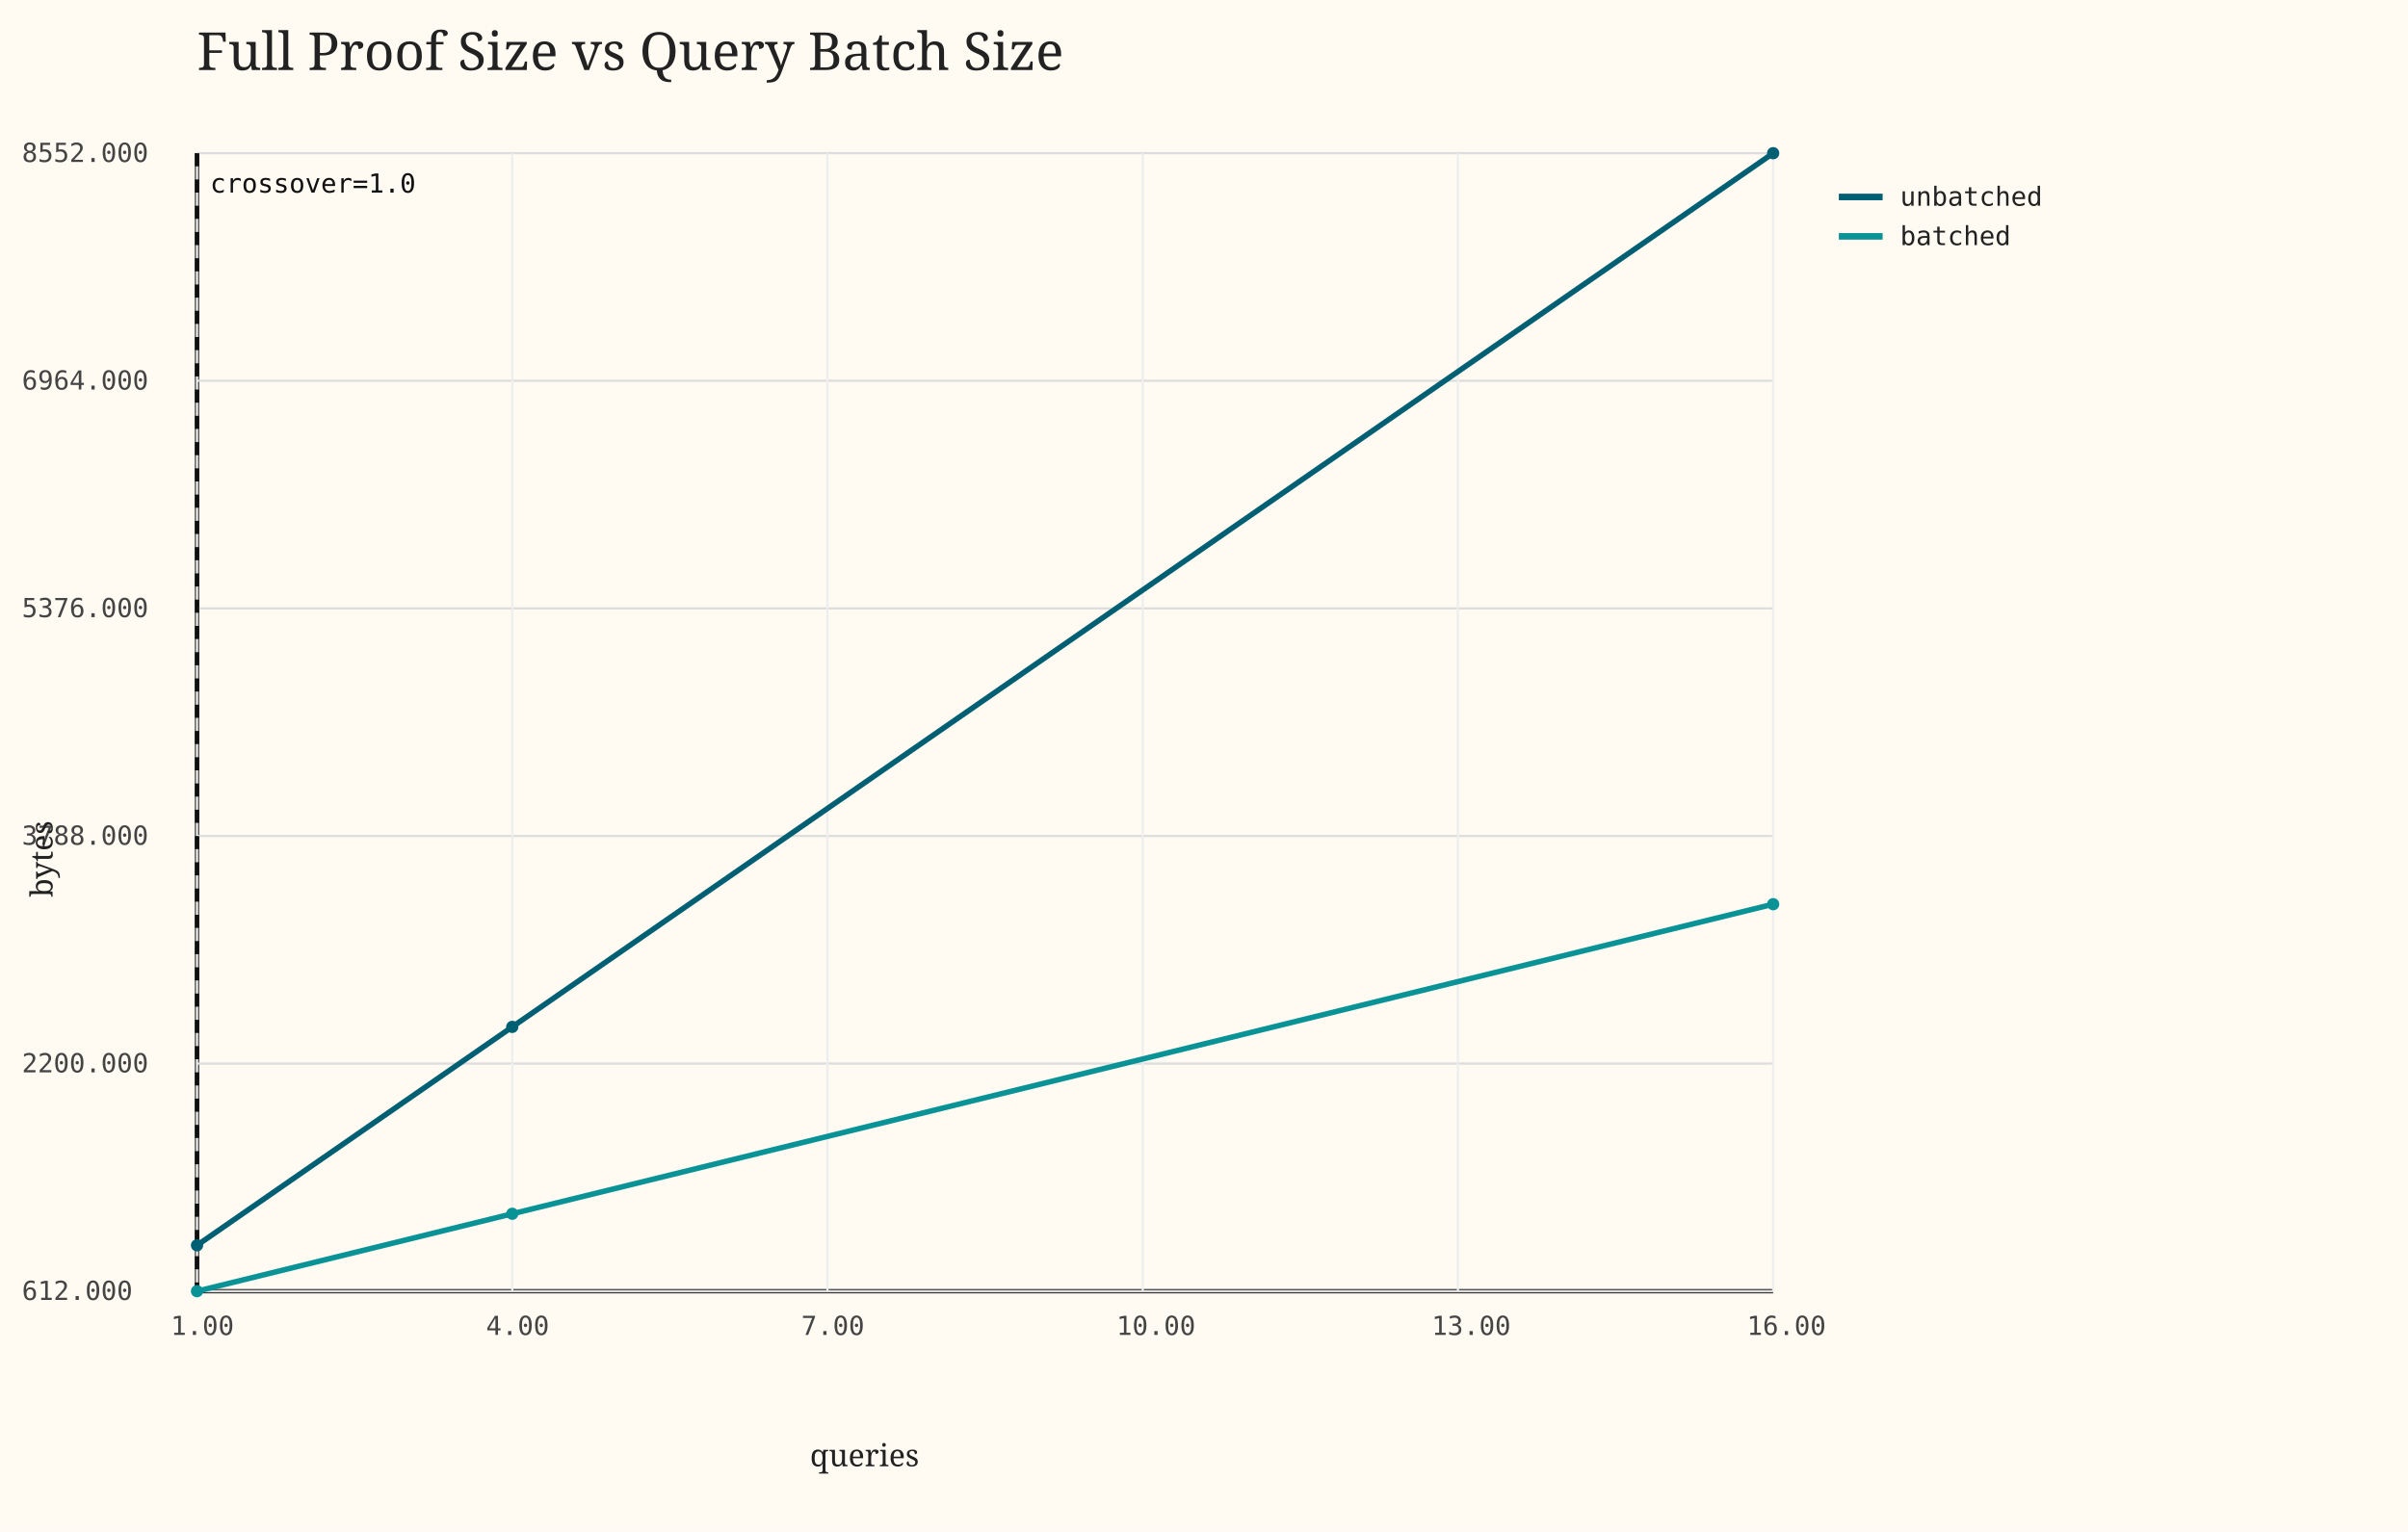
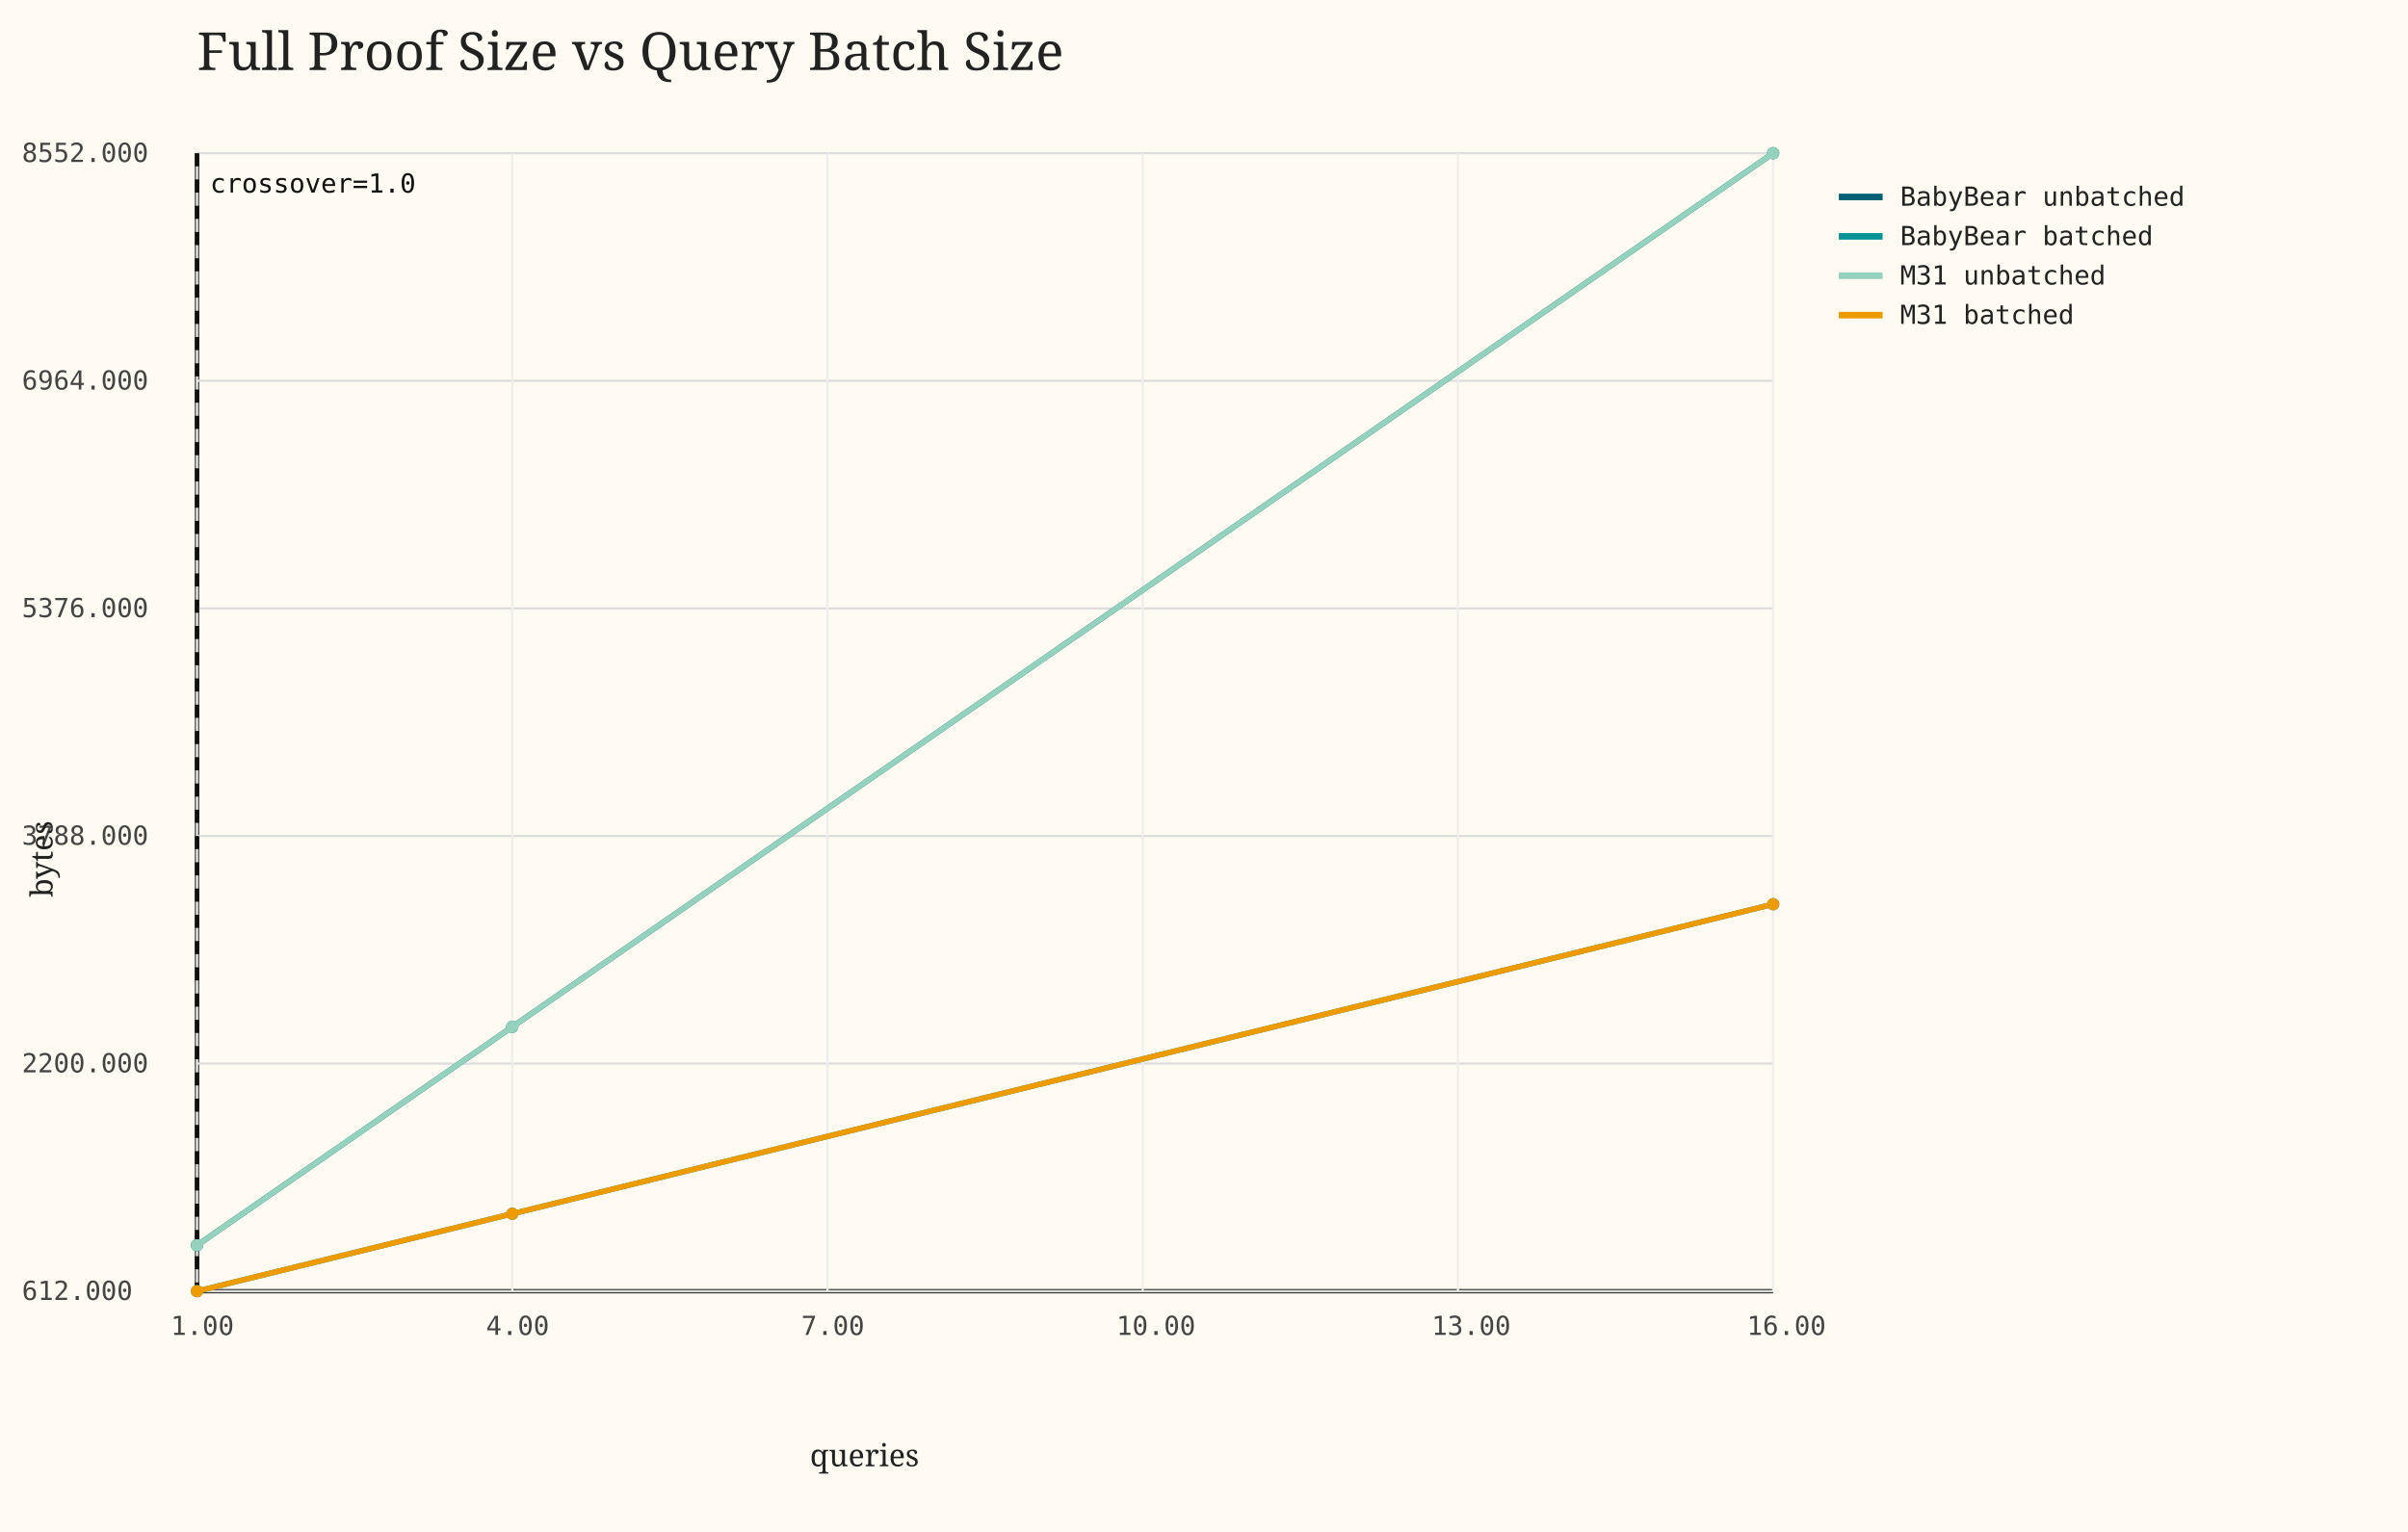
<svg xmlns="http://www.w3.org/2000/svg" width="1100" height="700" viewBox="0 0 1100 700">
  <rect x="0" y="0" width="1100" height="700" fill="#fffaf2" />
  <text x="90.0" y="32" font-size="24" fill="#222" font-family="Georgia">Full Proof Size vs Query Batch Size</text>
  <line x1="90" y1="70" x2="90" y2="590" stroke="#333" stroke-width="2" />
  <line x1="90" y1="590" x2="810" y2="590" stroke="#333" stroke-width="2" />
  <line x1="90" y1="590.00" x2="810" y2="590.00" stroke="#ddd" stroke-width="1" />
  <text x="10" y="594.00" font-size="12" fill="#444" font-family="monospace">612.000</text>
  <line x1="90" y1="486.00" x2="810" y2="486.00" stroke="#ddd" stroke-width="1" />
  <text x="10" y="490.00" font-size="12" fill="#444" font-family="monospace">2200.000</text>
  <line x1="90" y1="382.00" x2="810" y2="382.00" stroke="#ddd" stroke-width="1" />
  <text x="10" y="386.00" font-size="12" fill="#444" font-family="monospace">3788.000</text>
  <line x1="90" y1="278.00" x2="810" y2="278.00" stroke="#ddd" stroke-width="1" />
  <text x="10" y="282.00" font-size="12" fill="#444" font-family="monospace">5376.000</text>
  <line x1="90" y1="174.00" x2="810" y2="174.00" stroke="#ddd" stroke-width="1" />
  <text x="10" y="178.00" font-size="12" fill="#444" font-family="monospace">6964.000</text>
  <line x1="90" y1="70.00" x2="810" y2="70.00" stroke="#ddd" stroke-width="1" />
  <text x="10" y="74.00" font-size="12" fill="#444" font-family="monospace">8552.000</text>
  <line x1="90.00" y1="70" x2="90.00" y2="590" stroke="#eee" stroke-width="1" />
  <text x="78.00" y="610" font-size="12" fill="#444" font-family="monospace">1.00</text>
  <line x1="234.00" y1="70" x2="234.00" y2="590" stroke="#eee" stroke-width="1" />
  <text x="222.00" y="610" font-size="12" fill="#444" font-family="monospace">4.00</text>
  <line x1="378.00" y1="70" x2="378.00" y2="590" stroke="#eee" stroke-width="1" />
  <text x="366.00" y="610" font-size="12" fill="#444" font-family="monospace">7.00</text>
  <line x1="522.00" y1="70" x2="522.00" y2="590" stroke="#eee" stroke-width="1" />
  <text x="510.00" y="610" font-size="12" fill="#444" font-family="monospace">10.00</text>
  <line x1="666.00" y1="70" x2="666.00" y2="590" stroke="#eee" stroke-width="1" />
  <text x="654.00" y="610" font-size="12" fill="#444" font-family="monospace">13.00</text>
  <line x1="810.00" y1="70" x2="810.00" y2="590" stroke="#eee" stroke-width="1" />
  <text x="798.00" y="610" font-size="12" fill="#444" font-family="monospace">16.00</text>
  <line x1="90.00" y1="70" x2="90.00" y2="590" stroke="#111" stroke-dasharray="6 6" stroke-width="2" />
  <text x="96.00" y="88" font-size="12" fill="#111" font-family="monospace">crossover=1.0</text>
  <path d="M 90.00 569.04 L 234.00 469.23 L 810.00 70.00" stroke="#005f73" stroke-width="2.5" fill="none" />
  <circle cx="90.00" cy="569.04" r="2.8" fill="#005f73" />
  <circle cx="234.00" cy="469.23" r="2.8" fill="#005f73" />
  <circle cx="810.00" cy="70.00" r="2.8" fill="#005f73" />
  <path d="M 90.00 590.00 L 234.00 554.63 L 810.00 413.17" stroke="#0a9396" stroke-width="2.5" fill="none" />
  <circle cx="90.00" cy="590.00" r="2.8" fill="#0a9396" />
  <circle cx="234.00" cy="554.63" r="2.8" fill="#0a9396" />
  <circle cx="810.00" cy="413.17" r="2.8" fill="#0a9396" />
+   <path d="M 90.00 569.04 L 234.00 469.23 L 810.00 70.00" stroke="#94d2bd" stroke-width="2.5" fill="none" />
+   <circle cx="90.00" cy="569.04" r="2.8" fill="#94d2bd" />
+   <circle cx="234.00" cy="469.23" r="2.8" fill="#94d2bd" />
+   <circle cx="810.00" cy="70.00" r="2.8" fill="#94d2bd" />
+   <path d="M 90.00 590.00 L 234.00 554.63 L 810.00 413.17" stroke="#ee9b00" stroke-width="2.5" fill="none" />
+   <circle cx="90.00" cy="590.00" r="2.8" fill="#ee9b00" />
+   <circle cx="234.00" cy="554.63" r="2.8" fill="#ee9b00" />
+   <circle cx="810.00" cy="413.17" r="2.8" fill="#ee9b00" />
  <line x1="840" y1="90" x2="860" y2="90" stroke="#005f73" stroke-width="3" />
-   <text x="868" y="94" font-size="12" fill="#222" font-family="monospace">unbatched</text>
+   <text x="868" y="94" font-size="12" fill="#222" font-family="monospace">BabyBear unbatched</text>
  <line x1="840" y1="108" x2="860" y2="108" stroke="#0a9396" stroke-width="3" />
-   <text x="868" y="112" font-size="12" fill="#222" font-family="monospace">batched</text>
+   <text x="868" y="112" font-size="12" fill="#222" font-family="monospace">BabyBear batched</text>
+   <line x1="840" y1="126" x2="860" y2="126" stroke="#94d2bd" stroke-width="3" />
+   <text x="868" y="130" font-size="12" fill="#222" font-family="monospace">M31 unbatched</text>
+   <line x1="840" y1="144" x2="860" y2="144" stroke="#ee9b00" stroke-width="3" />
+   <text x="868" y="148" font-size="12" fill="#222" font-family="monospace">M31 batched</text>
  <text x="370" y="670" font-size="14" fill="#222" font-family="Georgia">queries</text>
  <text transform="translate(24,410) rotate(-90)" font-size="14" fill="#222" font-family="Georgia">bytes</text>
</svg>
